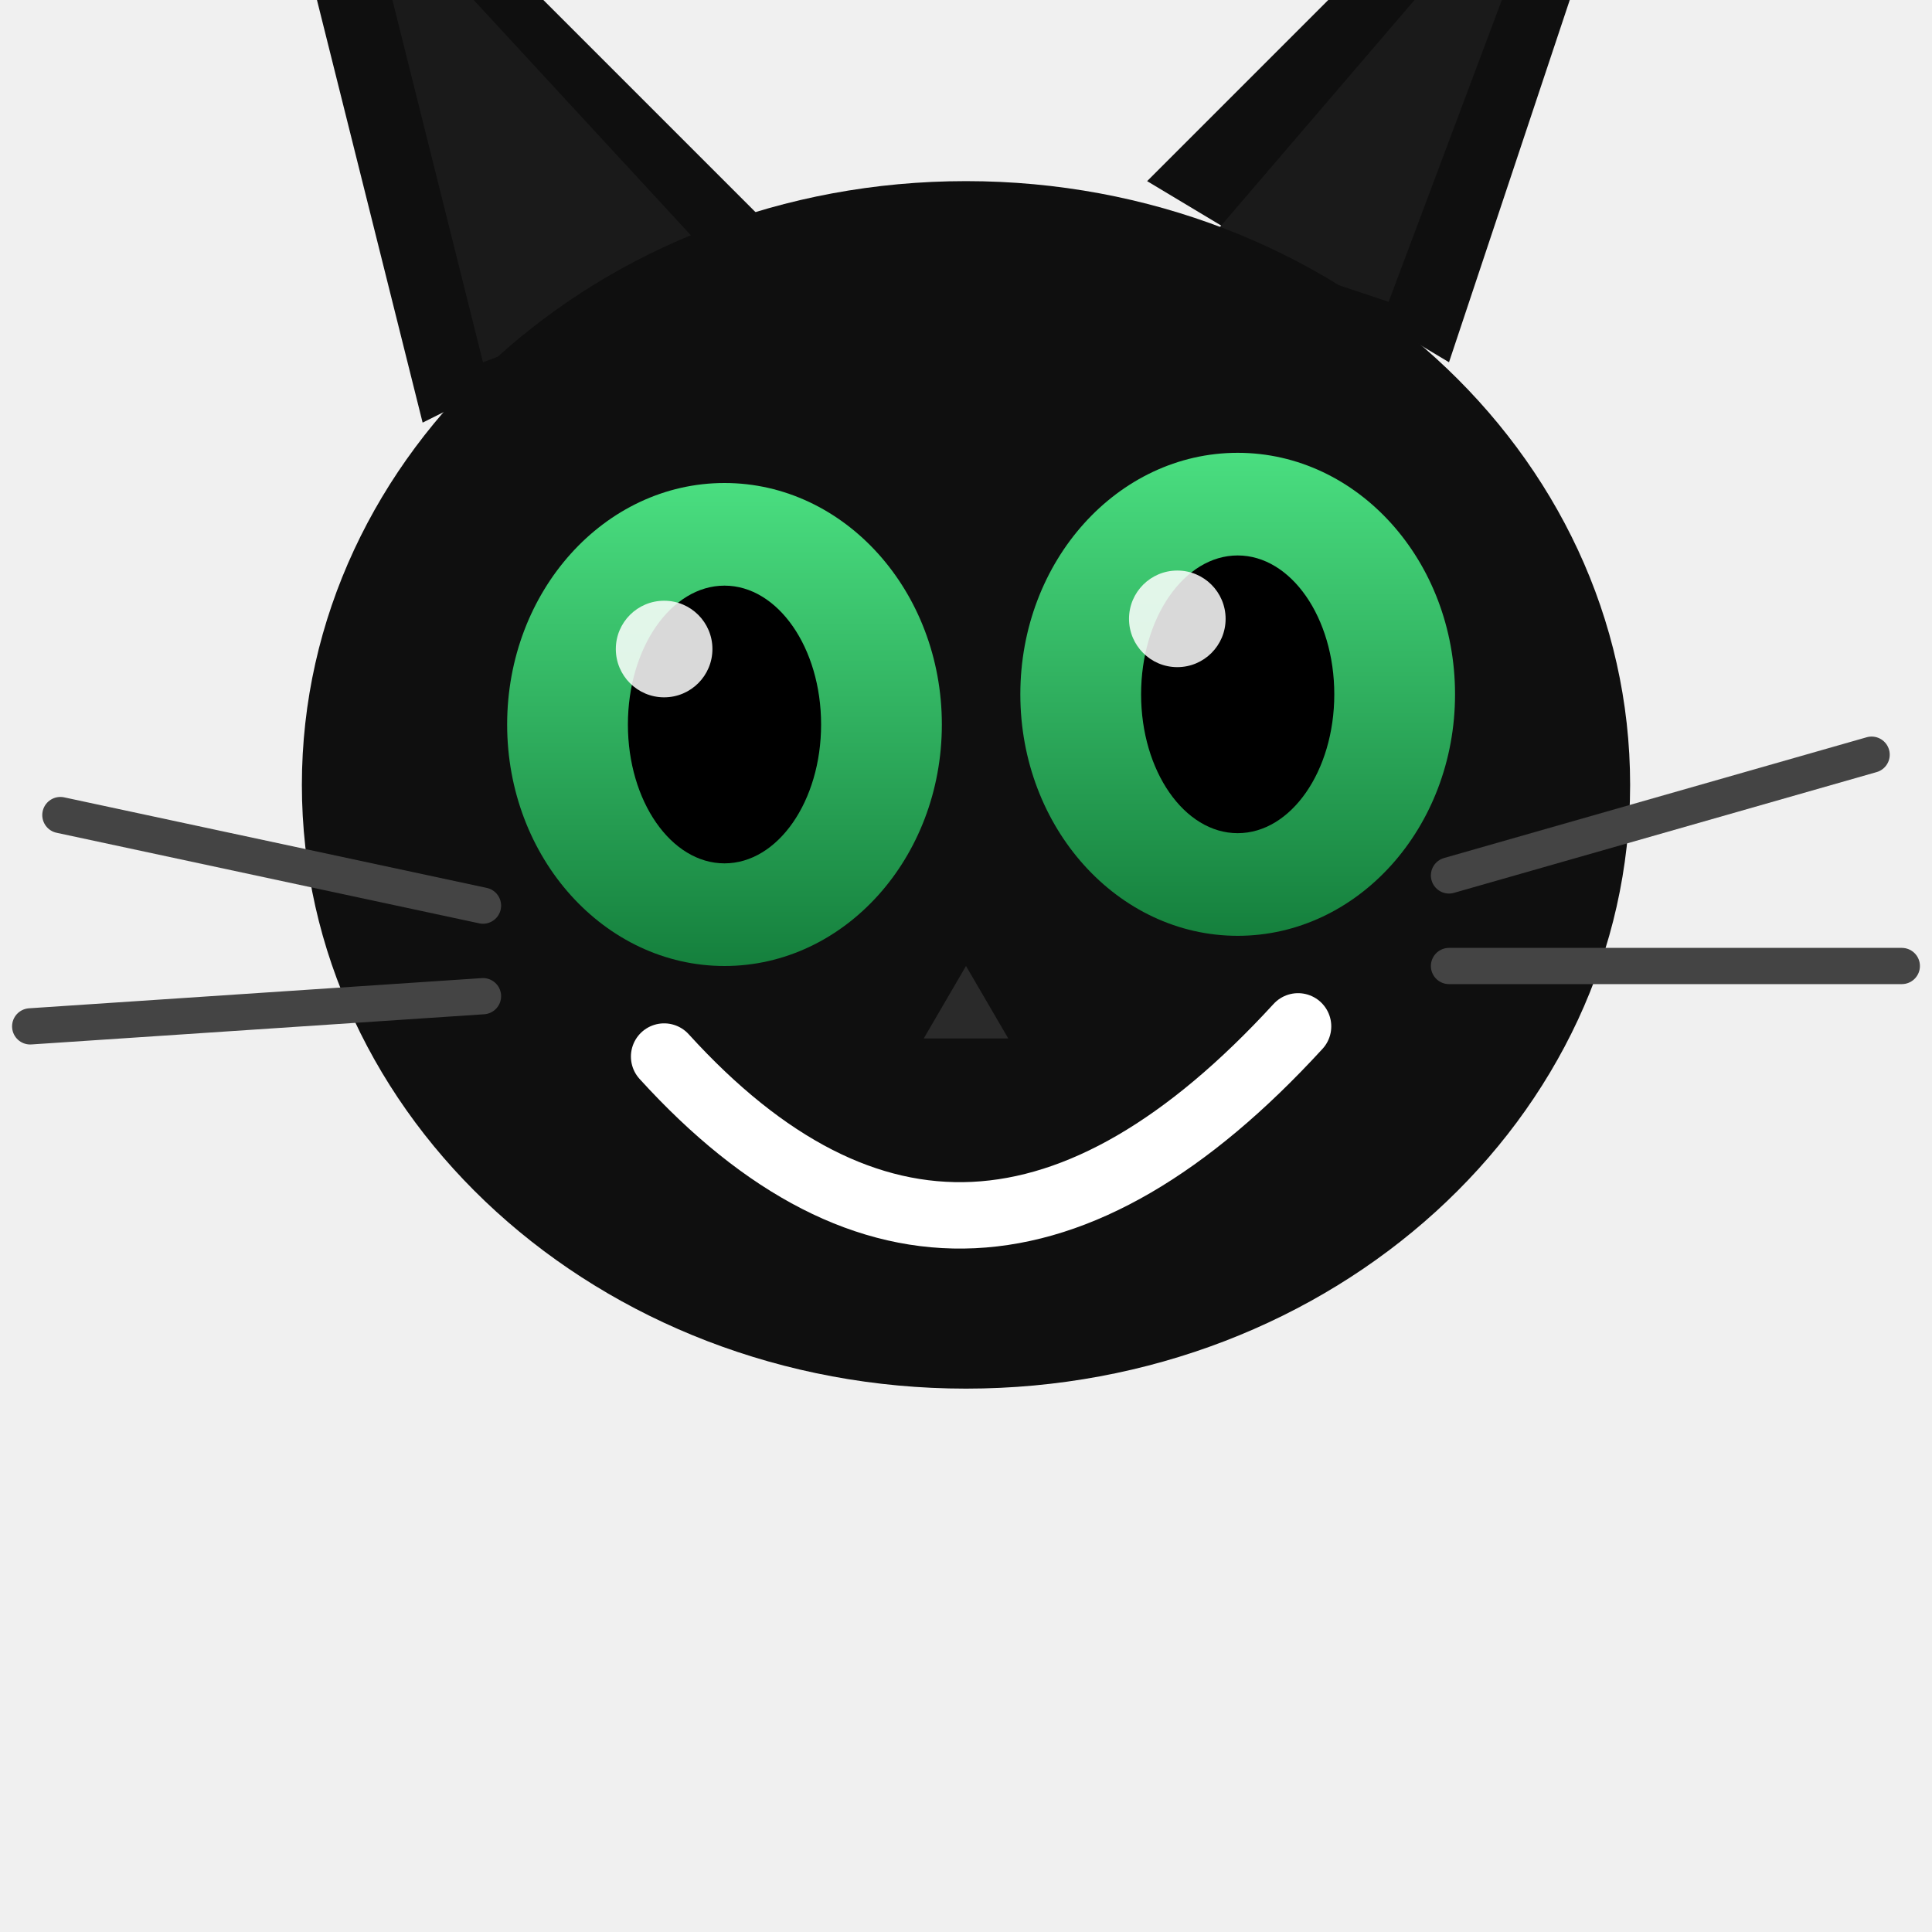
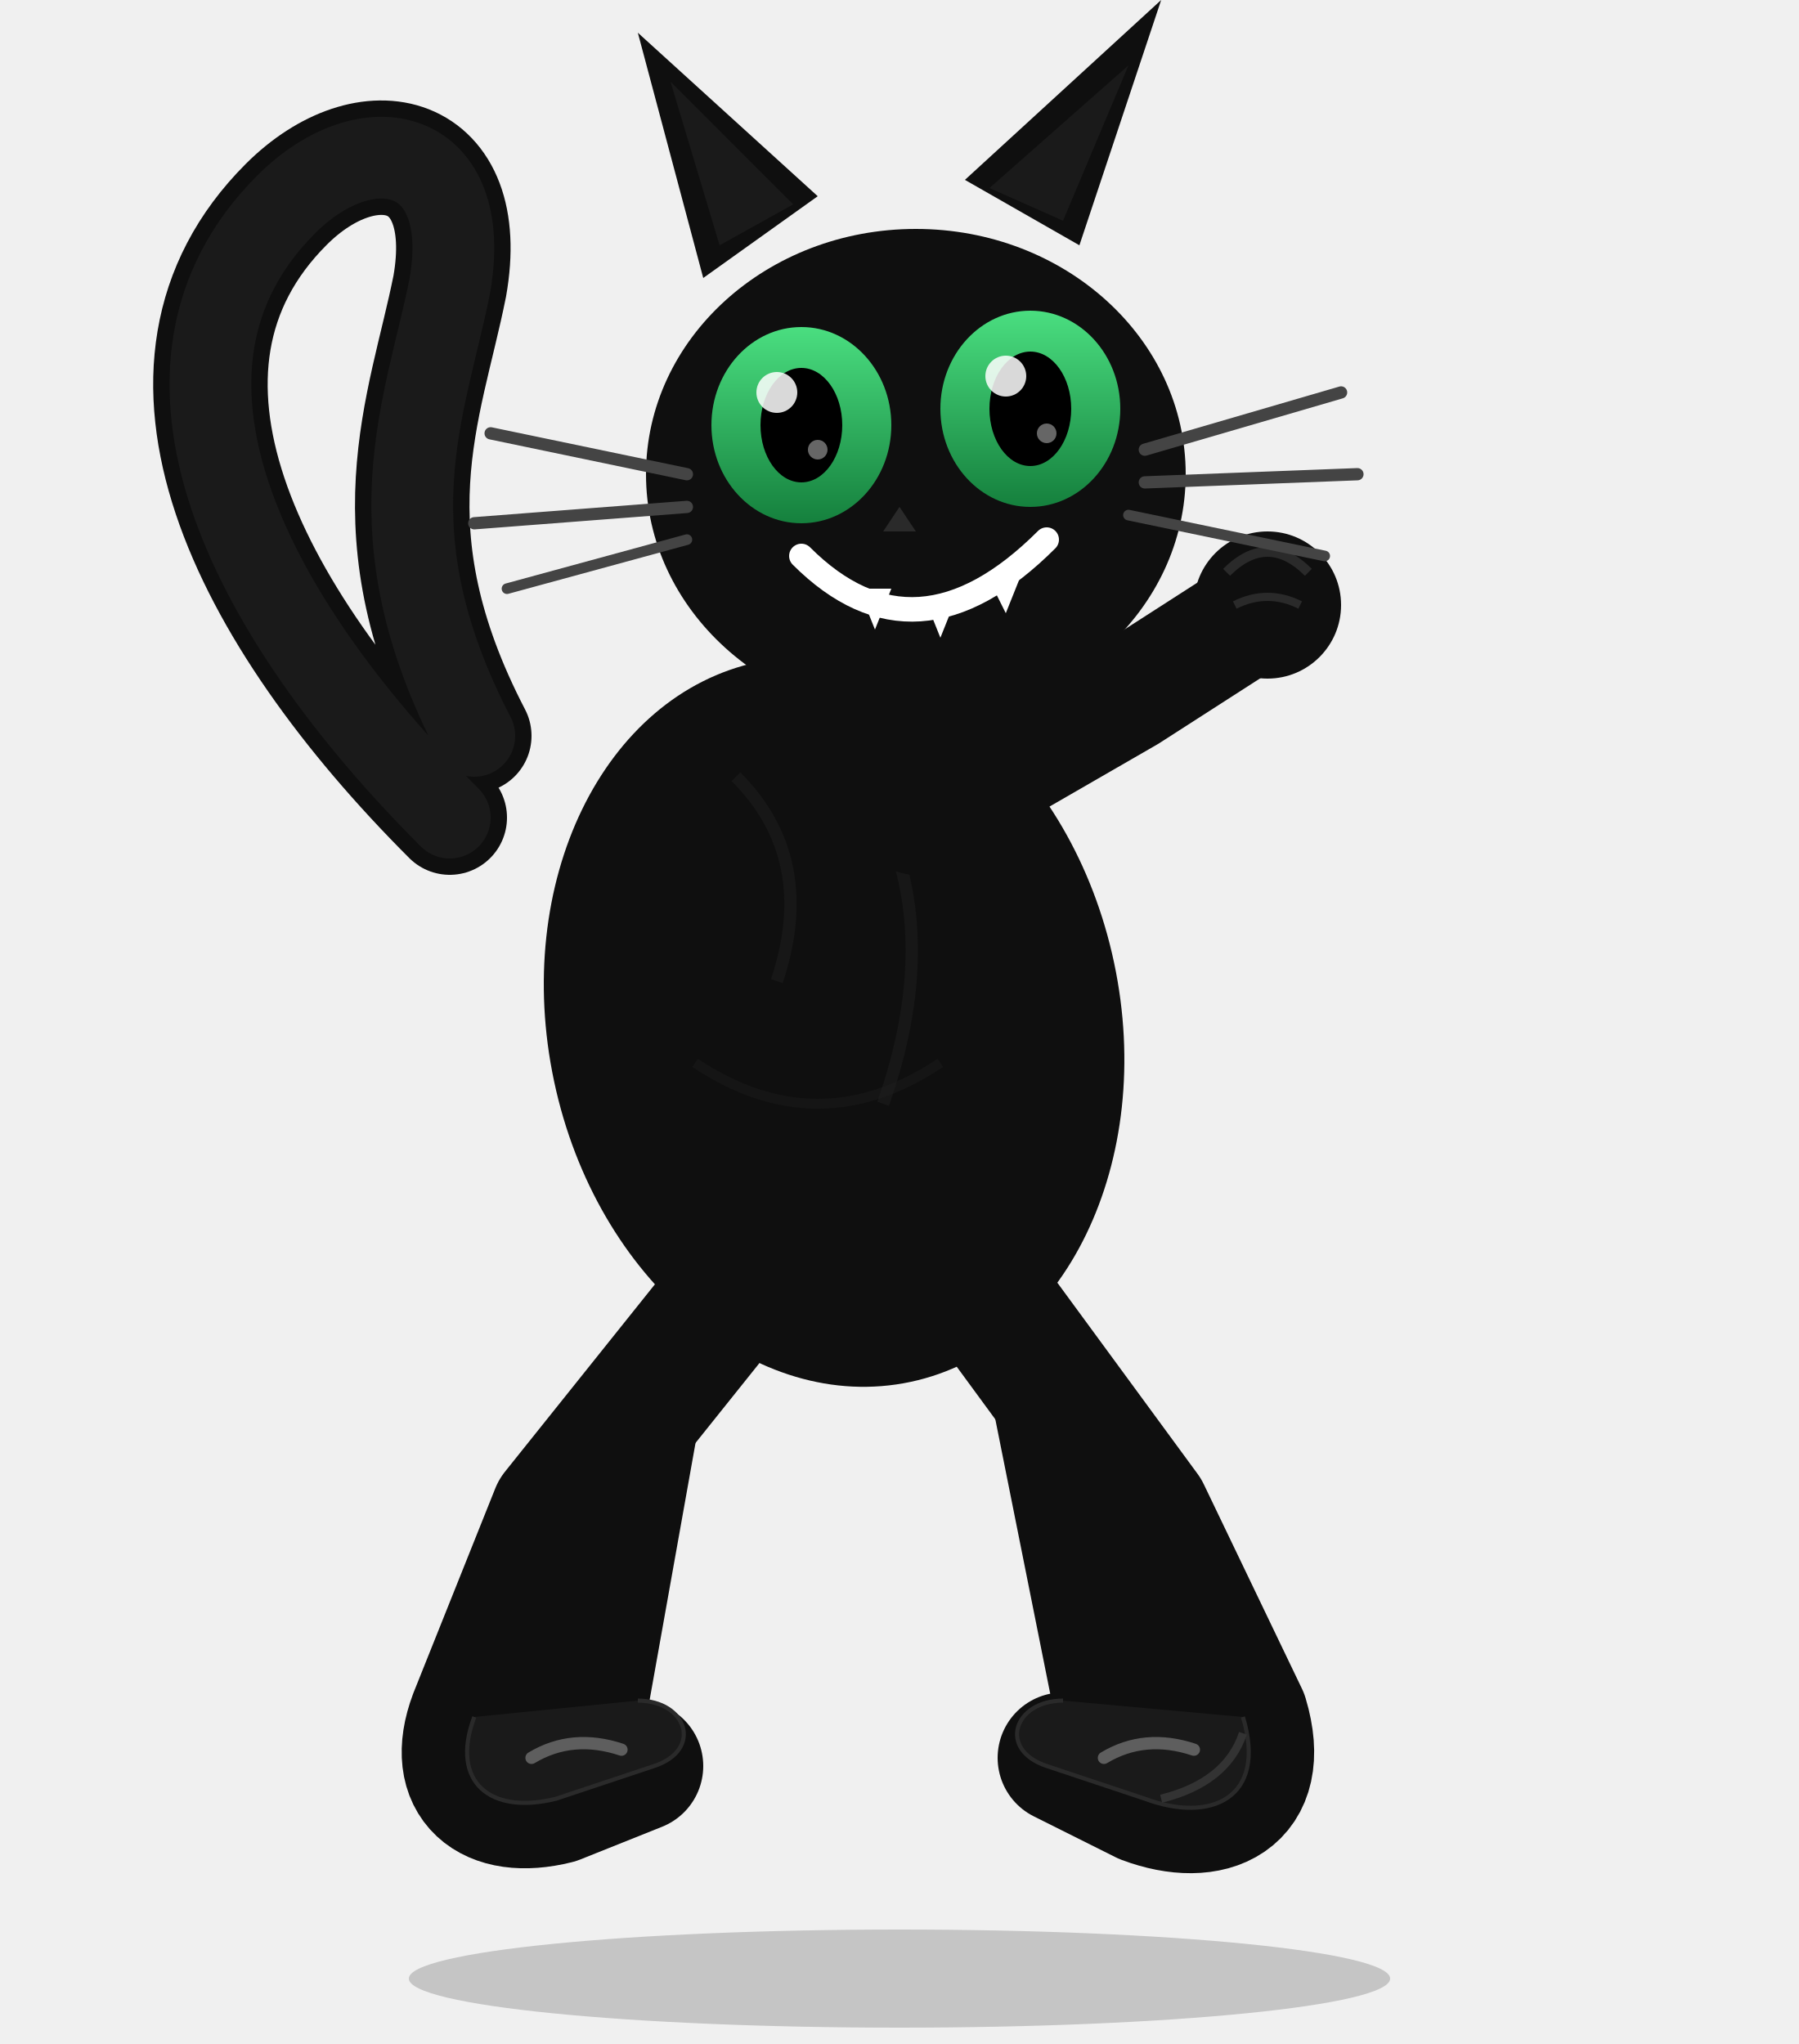
- <svg xmlns="http://www.w3.org/2000/svg" viewBox="0 0 64 64" fill="none">
+ <svg xmlns="http://www.w3.org/2000/svg" viewBox="0 0 220 250" fill="none">
  <defs>
    <linearGradient id="eyeG" x1="0" y1="0" x2="0" y2="1">
      <stop offset="0%" stop-color="#4ADE80" />
      <stop offset="100%" stop-color="#15803D" />
    </linearGradient>
  </defs>
-   <g transform="translate(32 36)">
-     <path d="M-18 -22 L-24 -46 L-6 -28 Z" fill="#0f0f0f" />
-     <path d="M-16 -24 L-20 -40 L-8 -27 Z" fill="#1a1a1a" />
-     <path d="M16 -24 L24 -48 L6 -30 Z" fill="#0f0f0f" />
-     <path d="M14 -26 L20 -42 L8 -28 Z" fill="#1a1a1a" />
-     <ellipse cx="0" cy="-10" rx="22" ry="20" fill="#0f0f0f" />
-     <ellipse cx="-8" cy="-12" rx="7.2" ry="8" fill="url(#eyeG)" />
-     <ellipse cx="-8" cy="-12" rx="3.2" ry="4.6" fill="#000" />
-     <circle cx="-10" cy="-14.5" r="1.6" fill="#fff" opacity="0.85" />
-     <ellipse cx="9" cy="-13" rx="7.2" ry="8" fill="url(#eyeG)" />
-     <ellipse cx="9" cy="-13" rx="3.2" ry="4.6" fill="#000" />
-     <circle cx="7" cy="-15.5" r="1.6" fill="#fff" opacity="0.85" />
-     <path d="M0 -4 L-1.4 -1.6 L1.4 -1.6 Z" fill="#2a2a2a" />
-     <path d="M-10 -1 Q0 10 11 -2" stroke="#fff" stroke-width="2.2" stroke-linecap="round" fill="none" />
-     <line x1="-16" y1="-6" x2="-30" y2="-9" stroke="#444" stroke-width="1.2" stroke-linecap="round" />
-     <line x1="-16" y1="-3" x2="-31" y2="-2" stroke="#444" stroke-width="1.2" stroke-linecap="round" />
-     <line x1="16" y1="-7" x2="30" y2="-11" stroke="#444" stroke-width="1.2" stroke-linecap="round" />
-     <line x1="16" y1="-4" x2="31" y2="-4" stroke="#444" stroke-width="1.2" stroke-linecap="round" />
-   </g>
+   <ellipse cx="110" cy="242" rx="60" ry="6" fill="#000" opacity="0.18" />
+   <path d="M55 100 C30 75, 15 45, 35 25 C45 15, 58 18, 55 35 C52 50, 45 65, 58 90" stroke="#0f0f0f" stroke-width="14" stroke-linecap="round" fill="none" />
+   <path d="M55 100 C30 75, 15 45, 35 25 C45 15, 58 18, 55 35 C52 50, 45 65, 58 90" stroke="#1a1a1a" stroke-width="10" stroke-linecap="round" fill="none" />
+   <path d="M88 160 L68 185 L58 210 C55 218, 60 222, 68 220 L78 216" stroke="#0f0f0f" stroke-width="16" stroke-linecap="round" stroke-linejoin="round" fill="#0f0f0f" />
+   <path d="M58 210 C55 218, 60 222, 68 220 L80 216 C86 214, 84 208, 78 208" fill="#1a1a1a" stroke="#2a2a2a" stroke-width="0.5" />
+   <path d="M65 215 Q70 212, 76 214" stroke="#fff" stroke-width="1.5" stroke-linecap="round" opacity="0.3" />
+   <path d="M92 108 L108 128 L118 140" stroke="#0f0f0f" stroke-width="14" stroke-linecap="round" stroke-linejoin="round" fill="none" />
+   <ellipse cx="102" cy="125" rx="35" ry="45" fill="#0f0f0f" transform="rotate(-12, 102, 125)" />
+   <path d="M90 95 Q100 105, 95 120" stroke="#1f1f1f" stroke-width="1.5" fill="none" opacity="0.5" />
+   <path d="M108 100 Q115 115, 108 135" stroke="#1f1f1f" stroke-width="1.5" fill="none" opacity="0.5" />
+   <path d="M85 130 Q100 140, 115 130" stroke="#1f1f1f" stroke-width="1.2" fill="none" opacity="0.4" />
+   <path d="M118 155 L140 185 L152 210 C155 220, 148 223, 140 220 L130 215" stroke="#0f0f0f" stroke-width="16" stroke-linecap="round" stroke-linejoin="round" fill="#0f0f0f" />
+   <path d="M152 210 C155 220, 148 223, 140 220 L128 216 C122 214, 124 208, 130 208" fill="#1a1a1a" stroke="#2a2a2a" stroke-width="0.5" />
+   <path d="M135 215 Q140 212, 146 214" stroke="#fff" stroke-width="1.5" stroke-linecap="round" opacity="0.3" />
+   <path d="M152 212 Q150 218, 142 220" stroke="#333" stroke-width="1" fill="none" />
+   <path d="M112 100 L138 85 L152 76" stroke="#0f0f0f" stroke-width="14" stroke-linecap="round" stroke-linejoin="round" fill="none" />
+   <circle cx="155" cy="74" r="9" fill="#0f0f0f" />
+   <path d="M150 70 Q155 65, 160 70" stroke="#2a2a2a" stroke-width="1.2" fill="none" />
+   <path d="M151 74 Q155 72, 159 74" stroke="#2a2a2a" stroke-width="1" fill="none" />
+   <ellipse cx="108" cy="84" rx="16" ry="12" fill="#0f0f0f" />
+   <ellipse cx="112" cy="58" rx="33" ry="30" fill="#0f0f0f" />
+   <path d="M86 34 L78 4 L100 24 Z" fill="#0f0f0f" />
+   <path d="M88 30 L82 10 L97 25 Z" fill="#1a1a1a" />
+   <path d="M132 30 L142 0 L118 22 Z" fill="#0f0f0f" />
+   <path d="M130 27 L138 8 L121 23 Z" fill="#1a1a1a" />
+   <ellipse cx="98" cy="52" rx="11" ry="12" fill="url(#eyeG)" />
+   <ellipse cx="98" cy="52" rx="5" ry="7" fill="#000" />
+   <circle cx="95" cy="48" r="2.5" fill="#fff" opacity="0.85" />
+   <circle cx="100" cy="55" r="1.2" fill="#fff" opacity="0.4" />
+   <ellipse cx="126" cy="50" rx="11" ry="12" fill="url(#eyeG)" />
+   <ellipse cx="126" cy="50" rx="5" ry="7" fill="#000" />
+   <circle cx="123" cy="46" r="2.5" fill="#fff" opacity="0.85" />
+   <circle cx="128" cy="53" r="1.2" fill="#fff" opacity="0.4" />
+   <path d="M110 62 L108 65 L112 65 Z" fill="#2a2a2a" />
+   <path d="M98 68 Q112 82, 128 66" stroke="#fff" stroke-width="3" stroke-linecap="round" fill="none" />
+   <path d="M105 72 L107 77 L109 72" fill="#fff" />
+   <path d="M113 73 L115 78 L117 73" fill="#fff" />
+   <path d="M121 71 L123 75 L125 70" fill="#fff" />
+   <line x1="84" y1="58" x2="60" y2="53" stroke="#444" stroke-width="1.5" stroke-linecap="round" />
+   <line x1="84" y1="62" x2="58" y2="64" stroke="#444" stroke-width="1.5" stroke-linecap="round" />
+   <line x1="84" y1="66" x2="62" y2="72" stroke="#444" stroke-width="1.3" stroke-linecap="round" />
+   <line x1="140" y1="55" x2="164" y2="48" stroke="#444" stroke-width="1.5" stroke-linecap="round" />
+   <line x1="140" y1="59" x2="166" y2="58" stroke="#444" stroke-width="1.5" stroke-linecap="round" />
+   <line x1="138" y1="63" x2="162" y2="68" stroke="#444" stroke-width="1.3" stroke-linecap="round" />
</svg>
